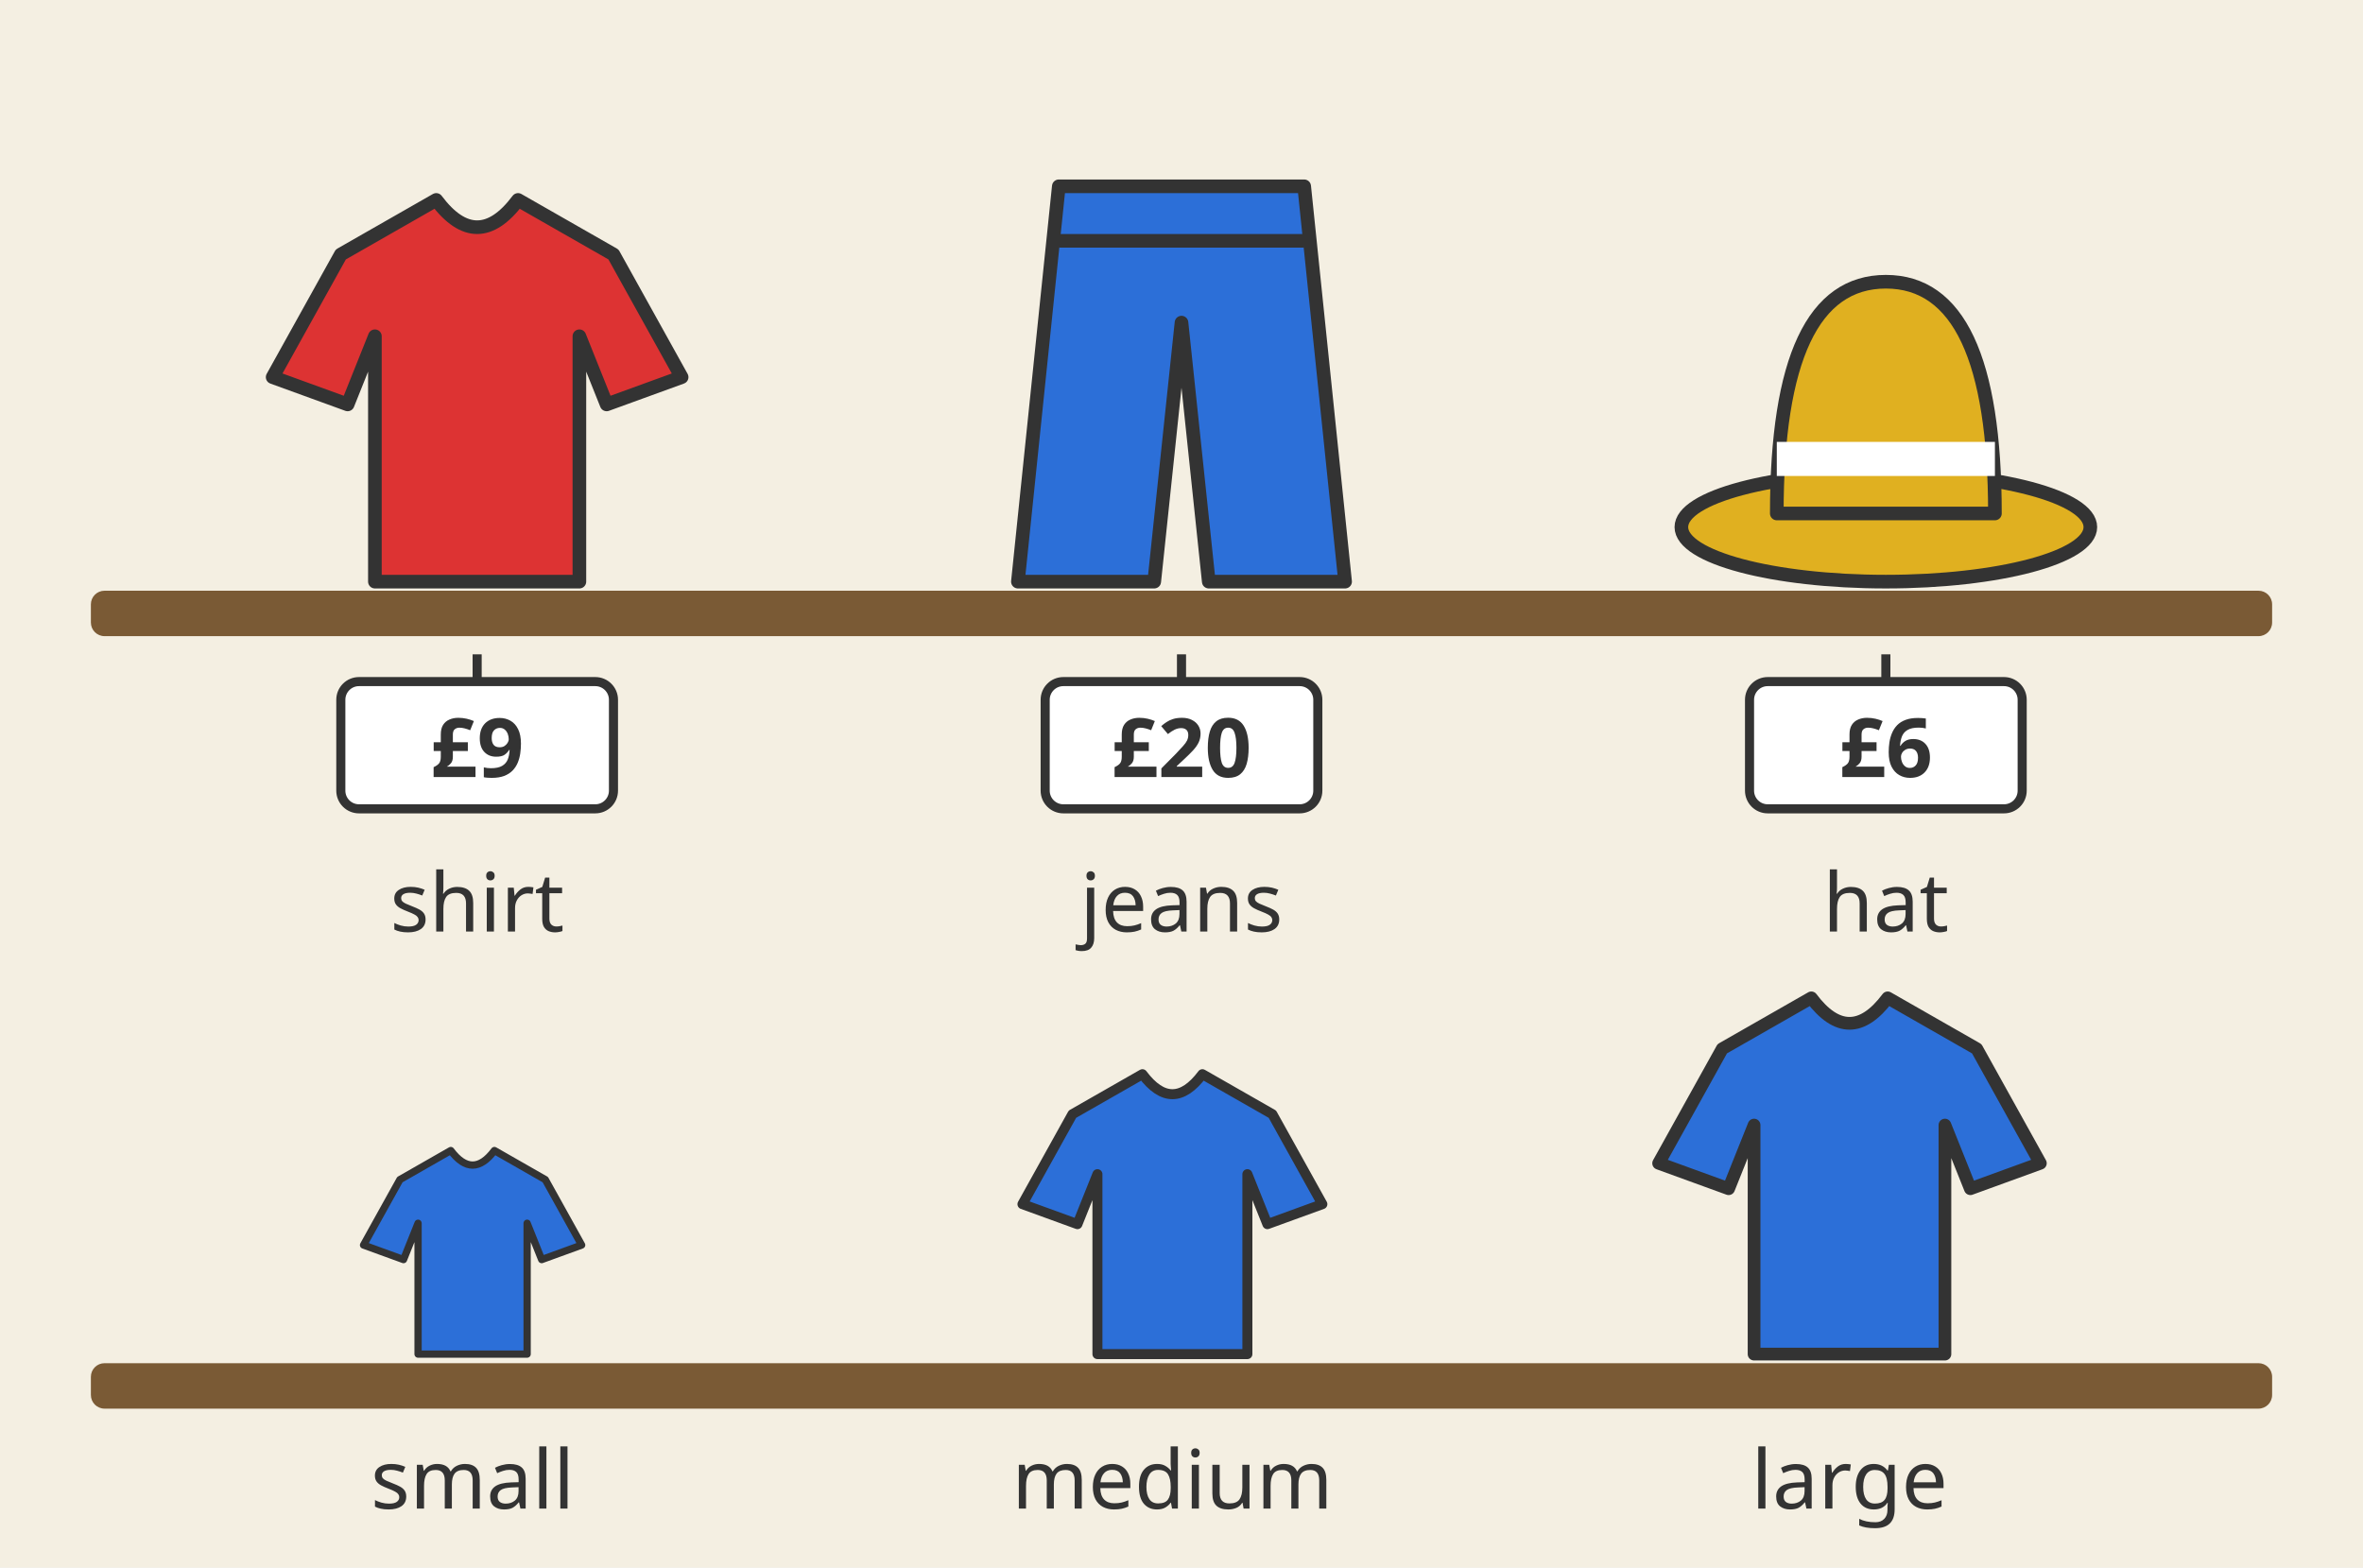
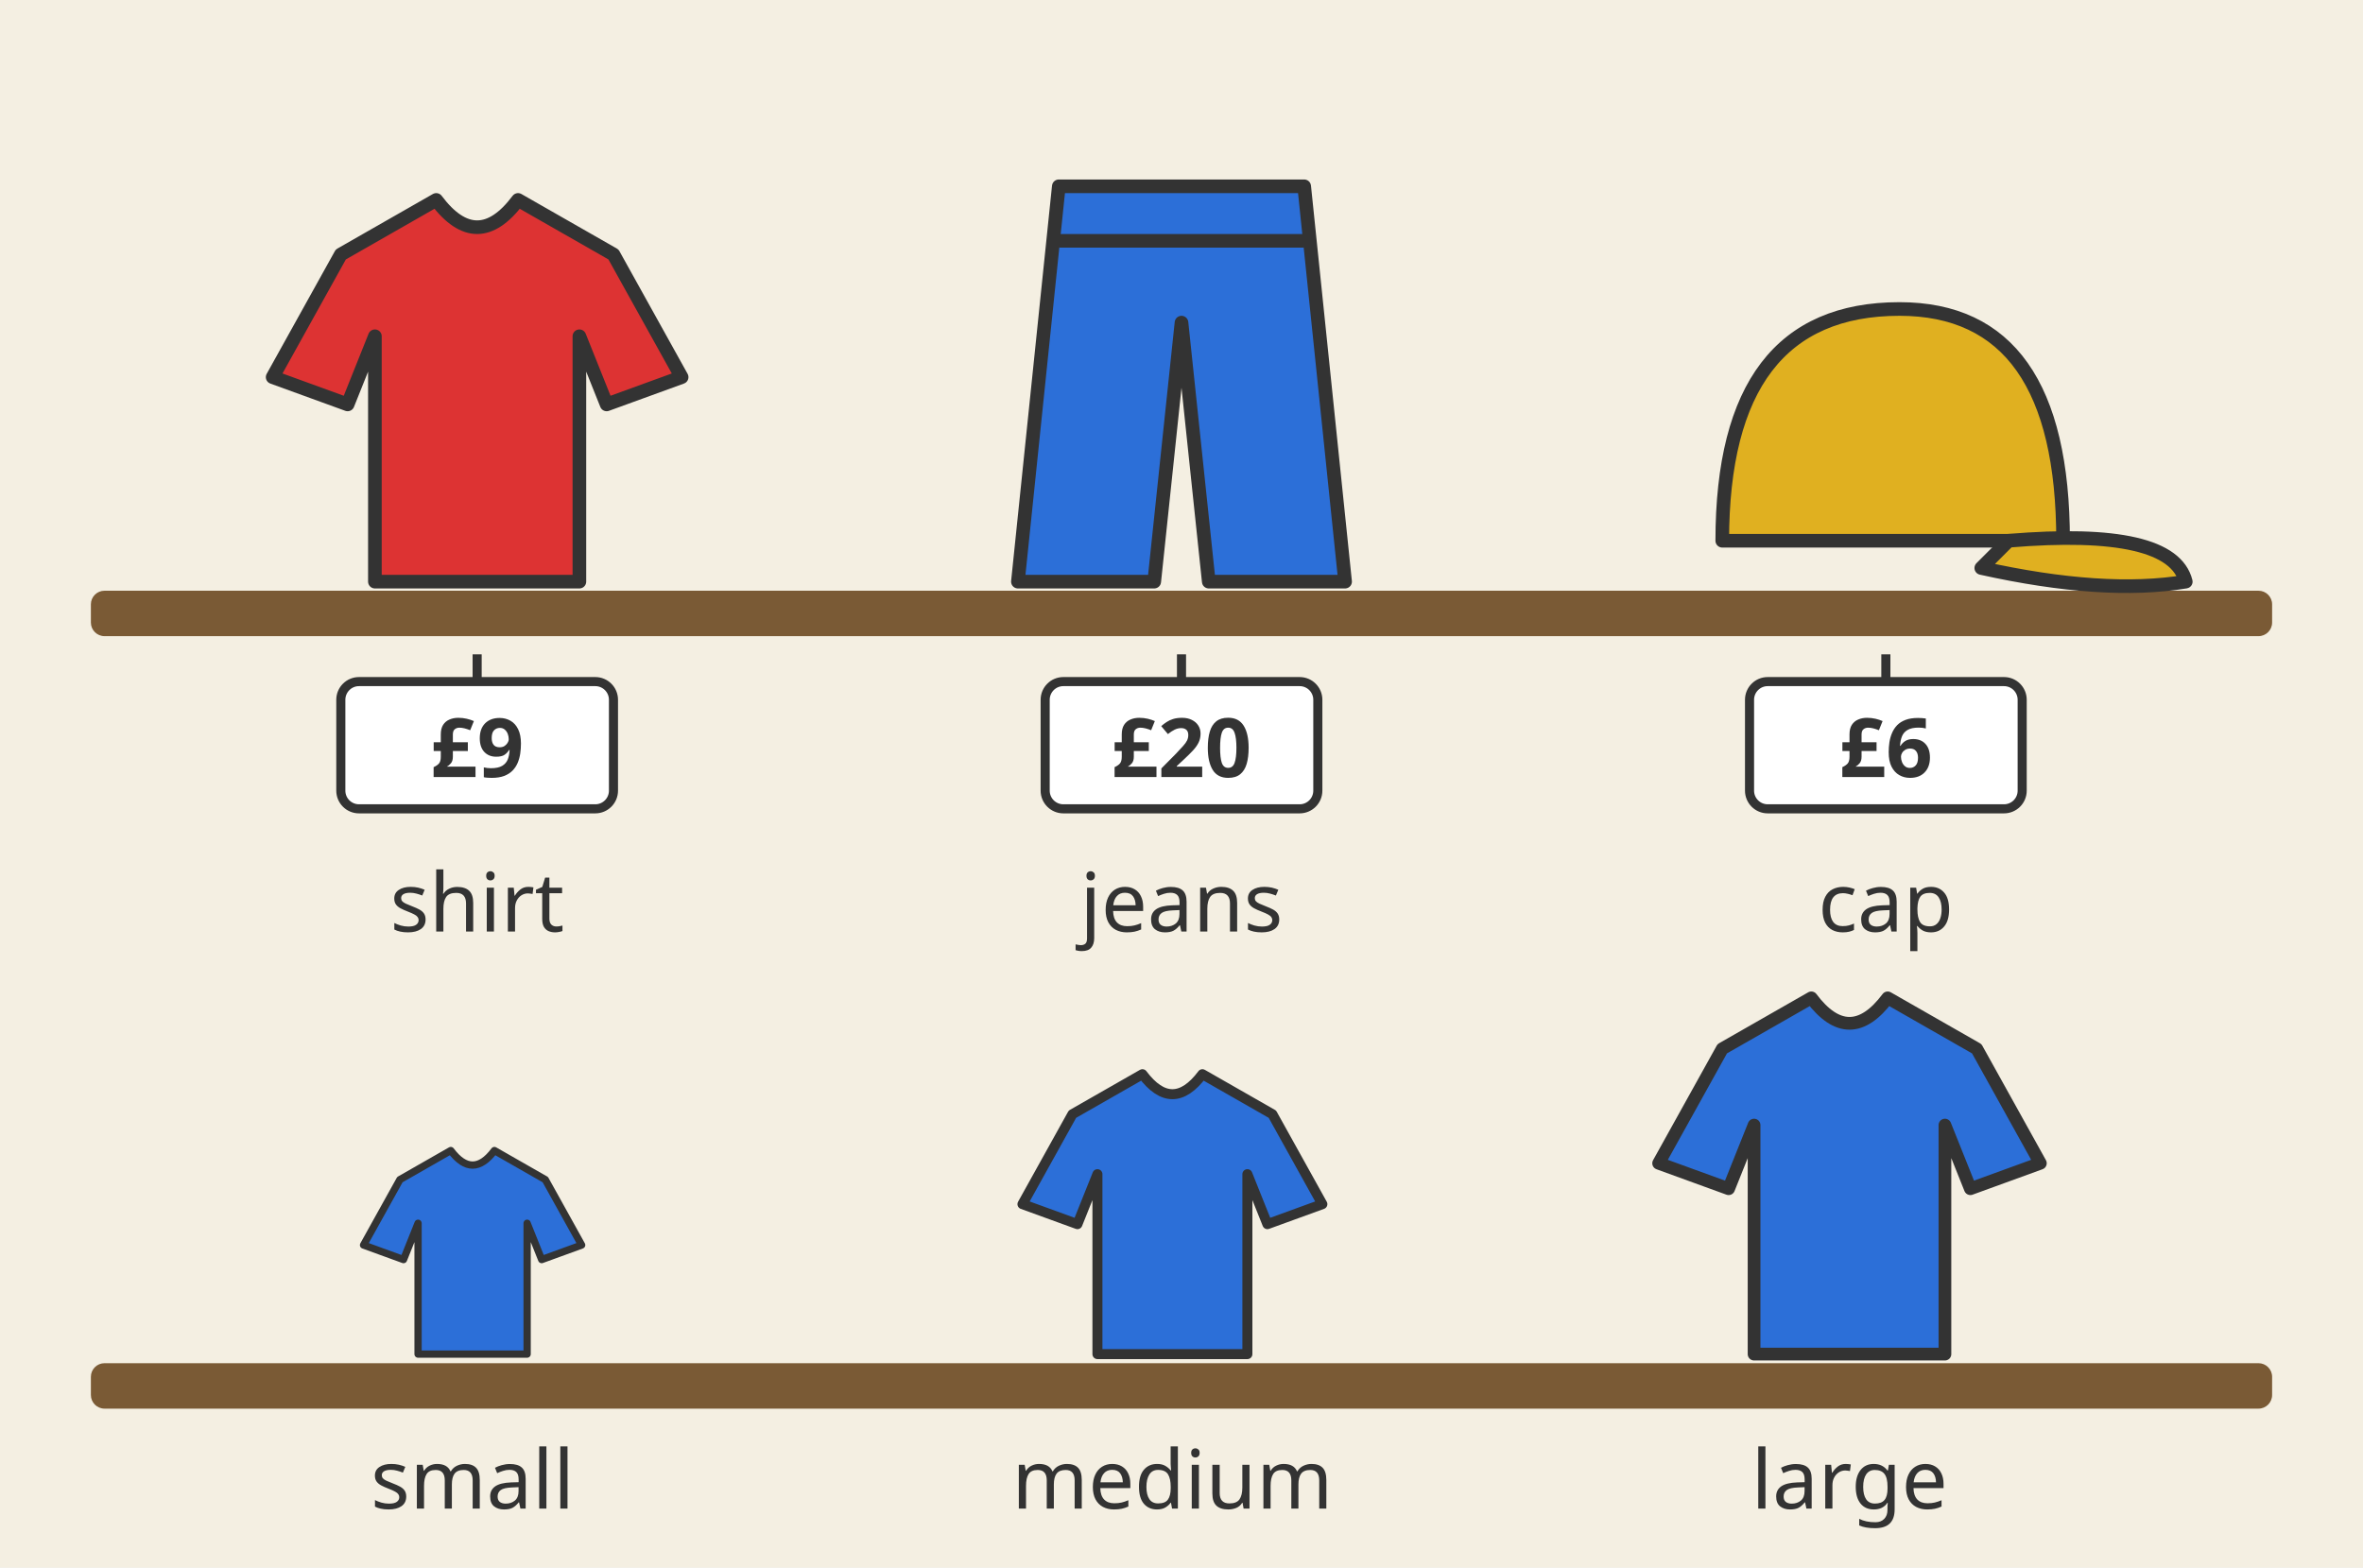
<svg xmlns="http://www.w3.org/2000/svg" viewBox="0 0 520 345" role="img">
  <defs>
    <g id="sophie" stroke="#333" stroke-width="2" stroke-linejoin="round" stroke-linecap="round">
      <path d="M14 168 C8 120 22 88 50 84 C78 88 92 120 86 168 C70 178 30 178 14 168 Z" fill="#3a9a5b" />
      <ellipse cx="50" cy="52" rx="30" ry="32" fill="#f3d2b3" />
      <path d="M18 54 Q14 14 50 12 Q86 14 82 54 Q80 34 62 28 Q40 36 22 40 Z" fill="#d9b45a" />
      <path d="M20 50 C10 70 12 96 22 108" fill="none" stroke="#d9b45a" stroke-width="8" />
      <path d="M80 50 C90 70 88 96 78 108" fill="none" stroke="#d9b45a" stroke-width="8" />
      <circle cx="40" cy="56" r="3" fill="#222" />
      <circle cx="60" cy="56" r="3" fill="#222" />
      <path d="M42 68 Q50 75 58 68" fill="none" />
    </g>
    <g id="ellie" stroke="#333" stroke-width="2" stroke-linejoin="round" stroke-linecap="round">
      <path d="M14 168 C8 120 22 88 50 84 C78 88 92 120 86 168 C70 178 30 178 14 168 Z" fill="#d33" />
      <ellipse cx="50" cy="52" rx="30" ry="32" fill="#f3d2b3" />
      <path d="M18 54 Q14 14 50 12 Q86 14 82 54 Q80 34 62 28 Q40 36 22 40 Z" fill="#b5501e" />
      <path d="M82 30 C104 34 108 70 92 90" fill="none" stroke="#b5501e" stroke-width="10" />
      <circle cx="40" cy="56" r="3" fill="#222" />
      <circle cx="60" cy="56" r="3" fill="#222" />
      <path d="M42 68 Q50 75 58 68" fill="none" />
    </g>
    <g id="peter" stroke="#333" stroke-width="2" stroke-linejoin="round" stroke-linecap="round">
      <path d="M14 168 C8 120 22 88 50 84 C78 88 92 120 86 168 C70 178 30 178 14 168 Z" fill="#e0b020" />
      <ellipse cx="50" cy="52" rx="30" ry="32" fill="#f3d2b3" />
      <path d="M18 54 Q14 14 50 12 Q86 14 82 54 Q80 34 62 28 Q40 36 22 40 Z" fill="#6b3f1e" />
      <circle cx="40" cy="56" r="3" fill="#222" />
      <circle cx="60" cy="56" r="3" fill="#222" />
      <path d="M40 66 Q50 78 60 66" fill="none" />
    </g>
    <g id="amir" stroke="#333" stroke-width="2" stroke-linejoin="round" stroke-linecap="round">
      <path d="M14 168 C8 120 22 88 50 84 C78 88 92 120 86 168 C70 178 30 178 14 168 Z" fill="#3a6fd8" />
      <ellipse cx="50" cy="54" rx="30" ry="32" fill="#c68f62" />
      <path d="M18 54 Q10 22 30 14 Q40 6 52 12 Q72 6 82 22 Q92 40 82 54 Q80 34 62 28 Q40 34 22 42 Z" fill="#222" />
      <circle cx="39" cy="57" r="8" fill="none" />
      <circle cx="61" cy="57" r="8" fill="none" />
      <path d="M47 57 L53 57" fill="none" />
      <circle cx="39" cy="57" r="2.5" fill="#222" />
      <circle cx="61" cy="57" r="2.5" fill="#222" />
      <path d="M42 70 Q50 77 58 70" fill="none" />
    </g>
    <g id="hill" stroke="#333" stroke-width="2" stroke-linejoin="round" stroke-linecap="round">
      <path d="M10 168 C4 120 20 88 50 84 C80 88 96 120 90 168 C72 178 28 178 10 168 Z" fill="#8a5a2b" />
      <ellipse cx="50" cy="52" rx="30" ry="32" fill="#f3d2b3" />
      <path d="M18 50 Q14 14 50 12 Q86 14 82 50 Q80 30 62 26 Q40 32 22 38 Z" fill="#9a9a9a" />
      <circle cx="40" cy="56" r="3" fill="#222" />
      <circle cx="60" cy="56" r="3" fill="#222" />
      <path d="M42 68 Q50 75 58 68" fill="none" />
    </g>
    <g id="parker" stroke="#333" stroke-width="2" stroke-linejoin="round" stroke-linecap="round">
      <path d="M12 168 C6 120 20 88 50 84 C80 88 94 120 88 168 C72 178 28 178 12 168 Z" fill="#8a4fb0" />
      <ellipse cx="50" cy="52" rx="30" ry="32" fill="#f3d2b3" />
      <path d="M18 54 Q14 14 50 12 Q86 14 82 54 Q80 34 62 28 Q40 36 22 40 Z" fill="#7a4a2a" />
      <circle cx="50" cy="8" r="12" fill="#7a4a2a" />
      <circle cx="40" cy="56" r="3" fill="#222" />
      <circle cx="60" cy="56" r="3" fill="#222" />
      <path d="M42 68 Q50 75 58 68" fill="none" />
    </g>
  </defs>
  <rect width="520" height="345" fill="#f4efe2" />
  <rect x="20" y="130" width="480" height="10" rx="3" fill="#7a5a35" />
  <rect x="20" y="300" width="480" height="10" rx="3" fill="#7a5a35" />
  <g transform="translate(60,38.0) scale(1.5)" stroke="#333" stroke-width="2" stroke-linejoin="round">
    <path d="M10 12 L24 4 Q30 12 36 4 L50 12 L60 30 L49 34 L45 24 L45 60 L15 60 L15 24 L11 34 L0 30 Z" fill="#d33" />
  </g>
  <path d="M105 144 V150" stroke="#333" stroke-width="2" />
  <rect x="75" y="150" width="60" height="28" rx="4" fill="#fff" stroke="#333" stroke-width="2" />
  <text x="105" y="171" text-anchor="middle" font-family="sans-serif" font-size="18" font-weight="bold" fill="#333">£9</text>
  <text x="105" y="205" text-anchor="middle" font-family="sans-serif" font-size="18" font-weight="normal" fill="#333">shirt</text>
  <g transform="translate(215,38.0) scale(1.5)" stroke="#333" stroke-width="2" stroke-linejoin="round">
    <path d="M12 2 H48 L54 60 H34 L30 22 L26 60 H6 Z" fill="#2c6fd8" />
    <path d="M12 10 H48" fill="none" />
  </g>
  <path d="M260 144 V150" stroke="#333" stroke-width="2" />
  <rect x="230" y="150" width="60" height="28" rx="4" fill="#fff" stroke="#333" stroke-width="2" />
  <text x="260" y="171" text-anchor="middle" font-family="sans-serif" font-size="18" font-weight="bold" fill="#333">£20</text>
  <text x="260" y="205" text-anchor="middle" font-family="sans-serif" font-size="18" font-weight="normal" fill="#333">jeans</text>
  <g transform="translate(370,38.0) scale(1.5)" stroke="#333" stroke-width="2" stroke-linejoin="round">
-     <ellipse cx="30" cy="52" rx="30" ry="8" fill="#e0b020" />
-     <path d="M14 50 Q14 16 30 16 Q46 16 46 50 Z" fill="#e0b020" />
-     <path d="M14 42 H46" fill="none" stroke="#fff" stroke-width="5" />
+     <path d="M6 54 Q6 20 32 20 Q56 20 56 54 Z" fill="#e0b020" />
+     <path d="M48 54 Q72 52 74 60 Q62 62 44 58 Z" fill="#e0b020" />
  </g>
  <path d="M415 144 V150" stroke="#333" stroke-width="2" />
  <rect x="385" y="150" width="60" height="28" rx="4" fill="#fff" stroke="#333" stroke-width="2" />
  <text x="415" y="171" text-anchor="middle" font-family="sans-serif" font-size="18" font-weight="bold" fill="#333">£6</text>
-   <text x="415" y="205" text-anchor="middle" font-family="sans-serif" font-size="18" font-weight="normal" fill="#333">hat</text>
+   <text x="415" y="205" text-anchor="middle" font-family="sans-serif" font-size="18" font-weight="normal" fill="#333">cap</text>
  <g transform="translate(80,250.0) scale(0.8)" stroke="#333" stroke-width="2" stroke-linejoin="round">
    <path d="M10 12 L24 4 Q30 12 36 4 L50 12 L60 30 L49 34 L45 24 L45 60 L15 60 L15 24 L11 34 L0 30 Z" fill="#2c6fd8" />
  </g>
  <text x="104.0" y="332" text-anchor="middle" font-family="sans-serif" font-size="18" font-weight="normal" fill="#333">small</text>
  <g transform="translate(225,232.0) scale(1.1)" stroke="#333" stroke-width="2" stroke-linejoin="round">
    <path d="M10 12 L24 4 Q30 12 36 4 L50 12 L60 30 L49 34 L45 24 L45 60 L15 60 L15 24 L11 34 L0 30 Z" fill="#2c6fd8" />
  </g>
  <text x="258.0" y="332" text-anchor="middle" font-family="sans-serif" font-size="18" font-weight="normal" fill="#333">medium</text>
  <g transform="translate(365,214.0) scale(1.4)" stroke="#333" stroke-width="2" stroke-linejoin="round">
    <path d="M10 12 L24 4 Q30 12 36 4 L50 12 L60 30 L49 34 L45 24 L45 60 L15 60 L15 24 L11 34 L0 30 Z" fill="#2c6fd8" />
  </g>
  <text x="407.0" y="332" text-anchor="middle" font-family="sans-serif" font-size="18" font-weight="normal" fill="#333">large</text>
</svg>
